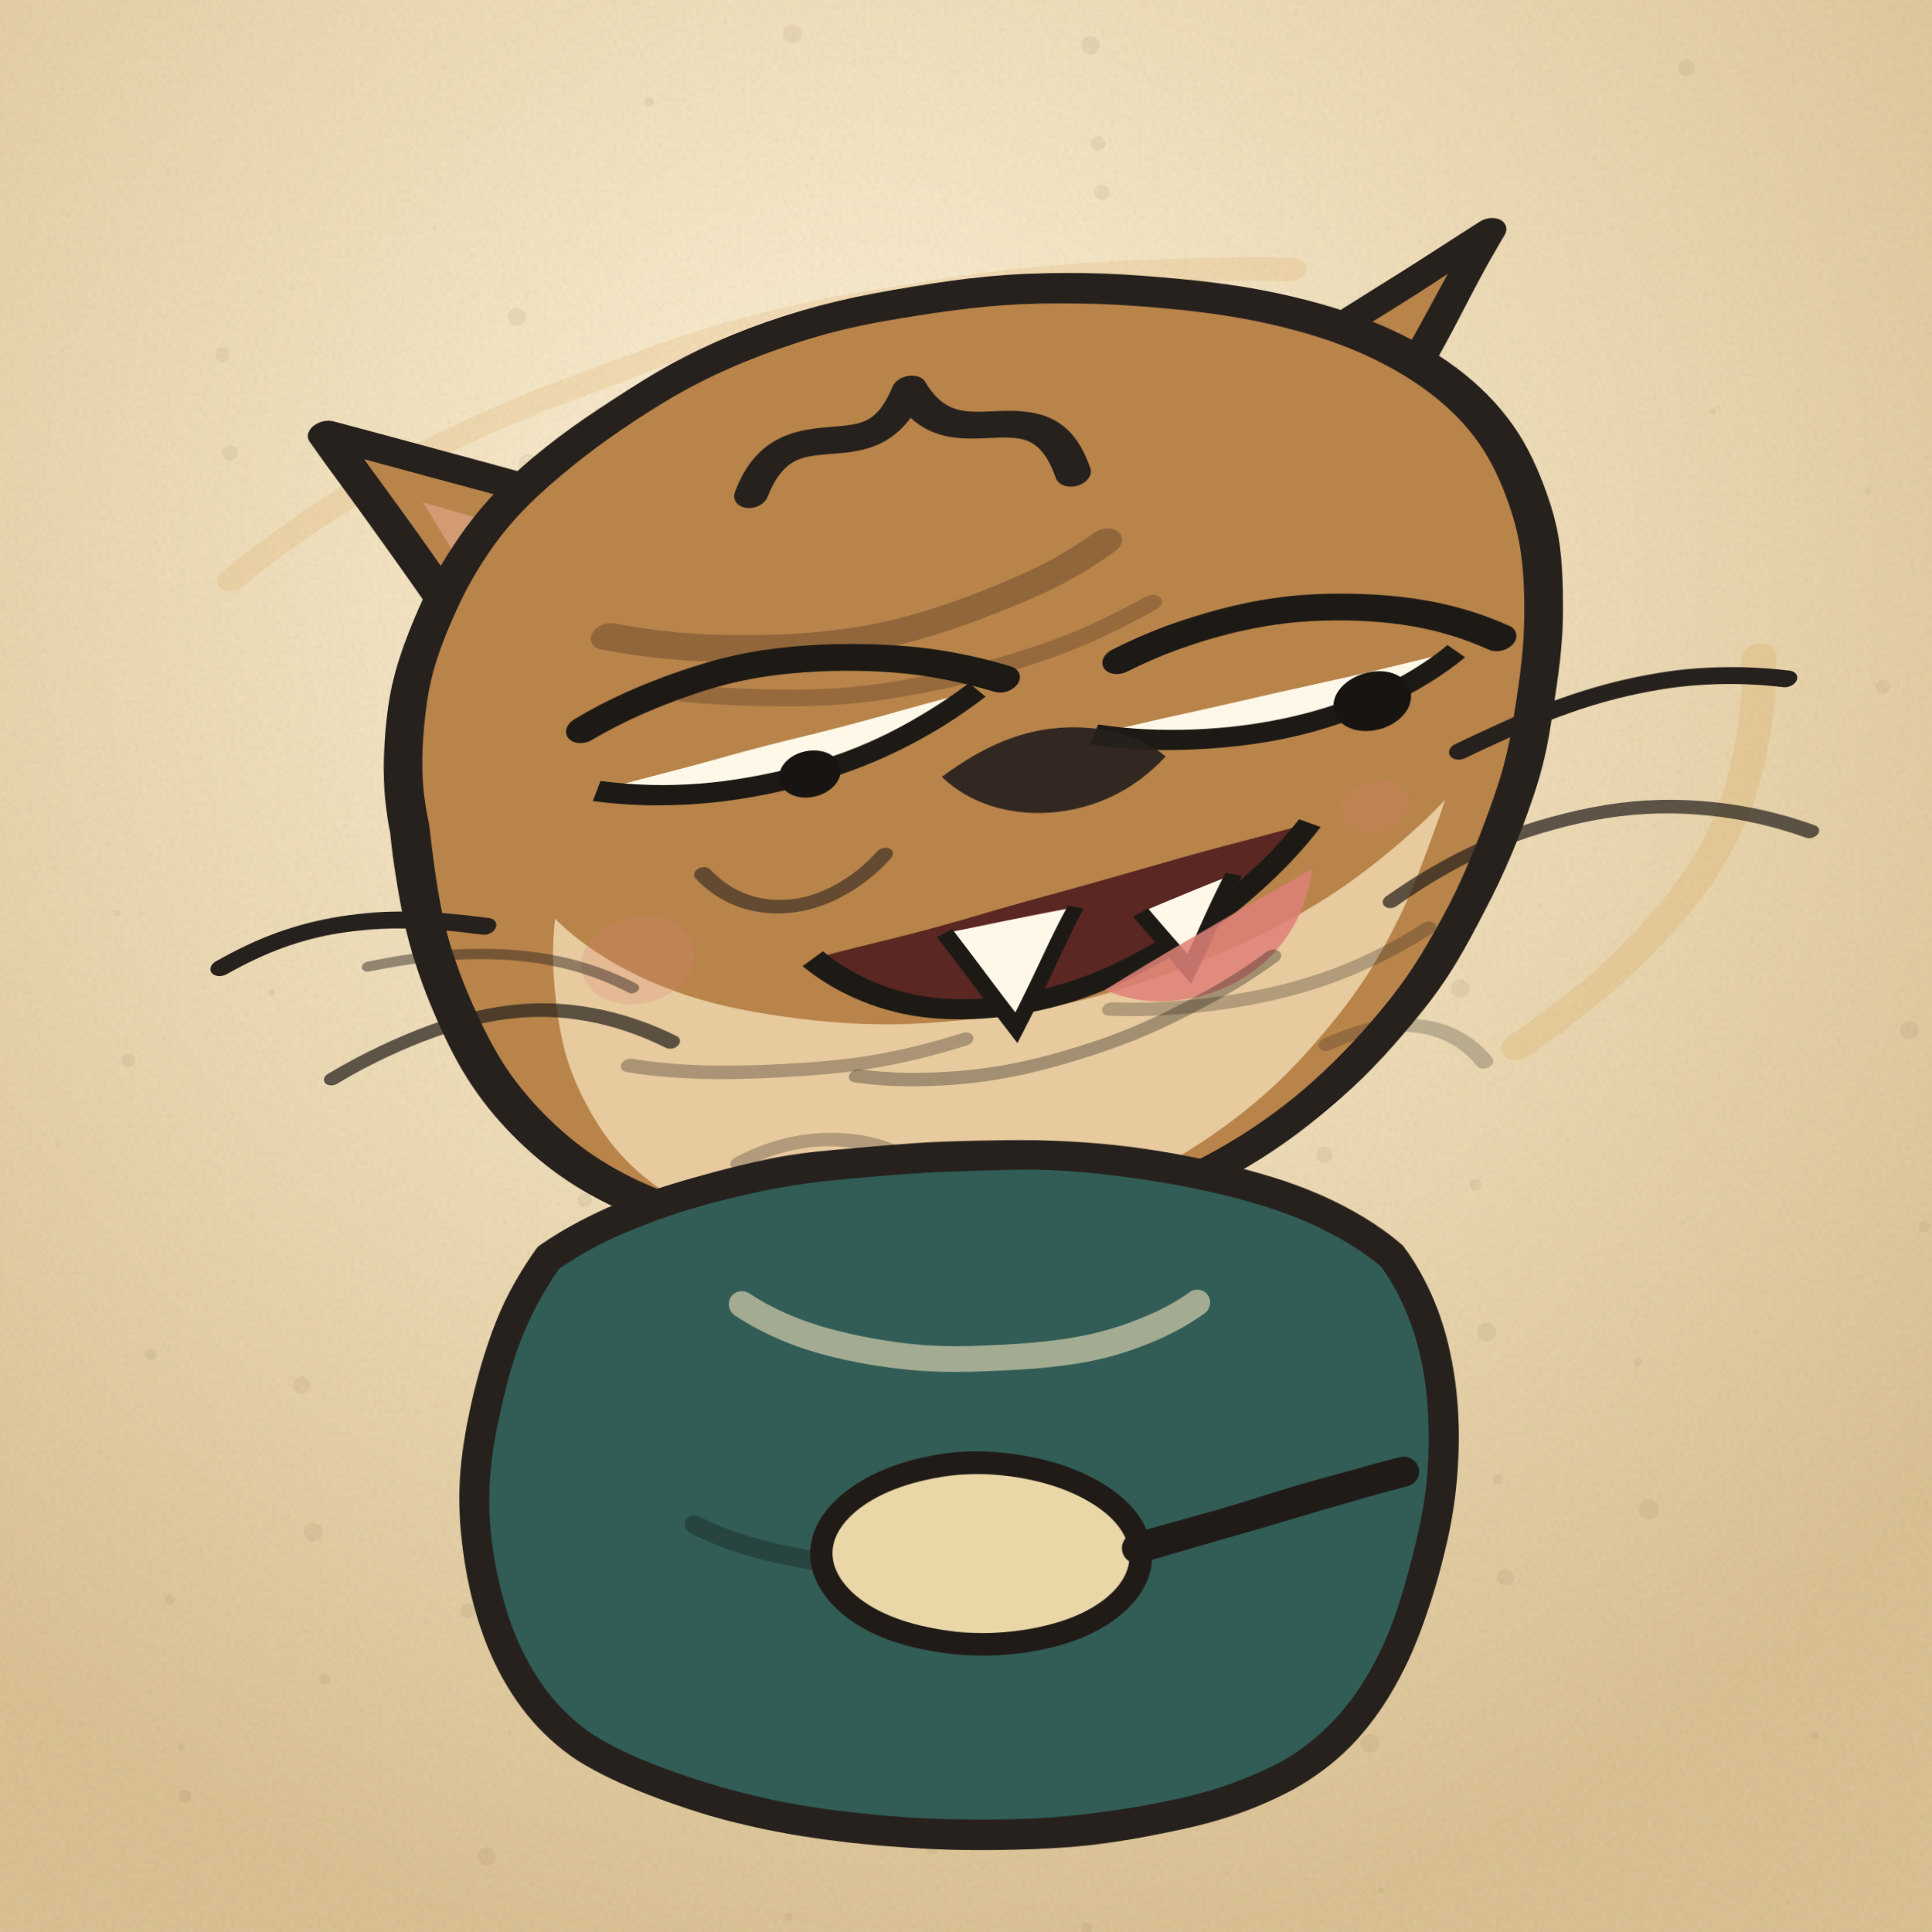
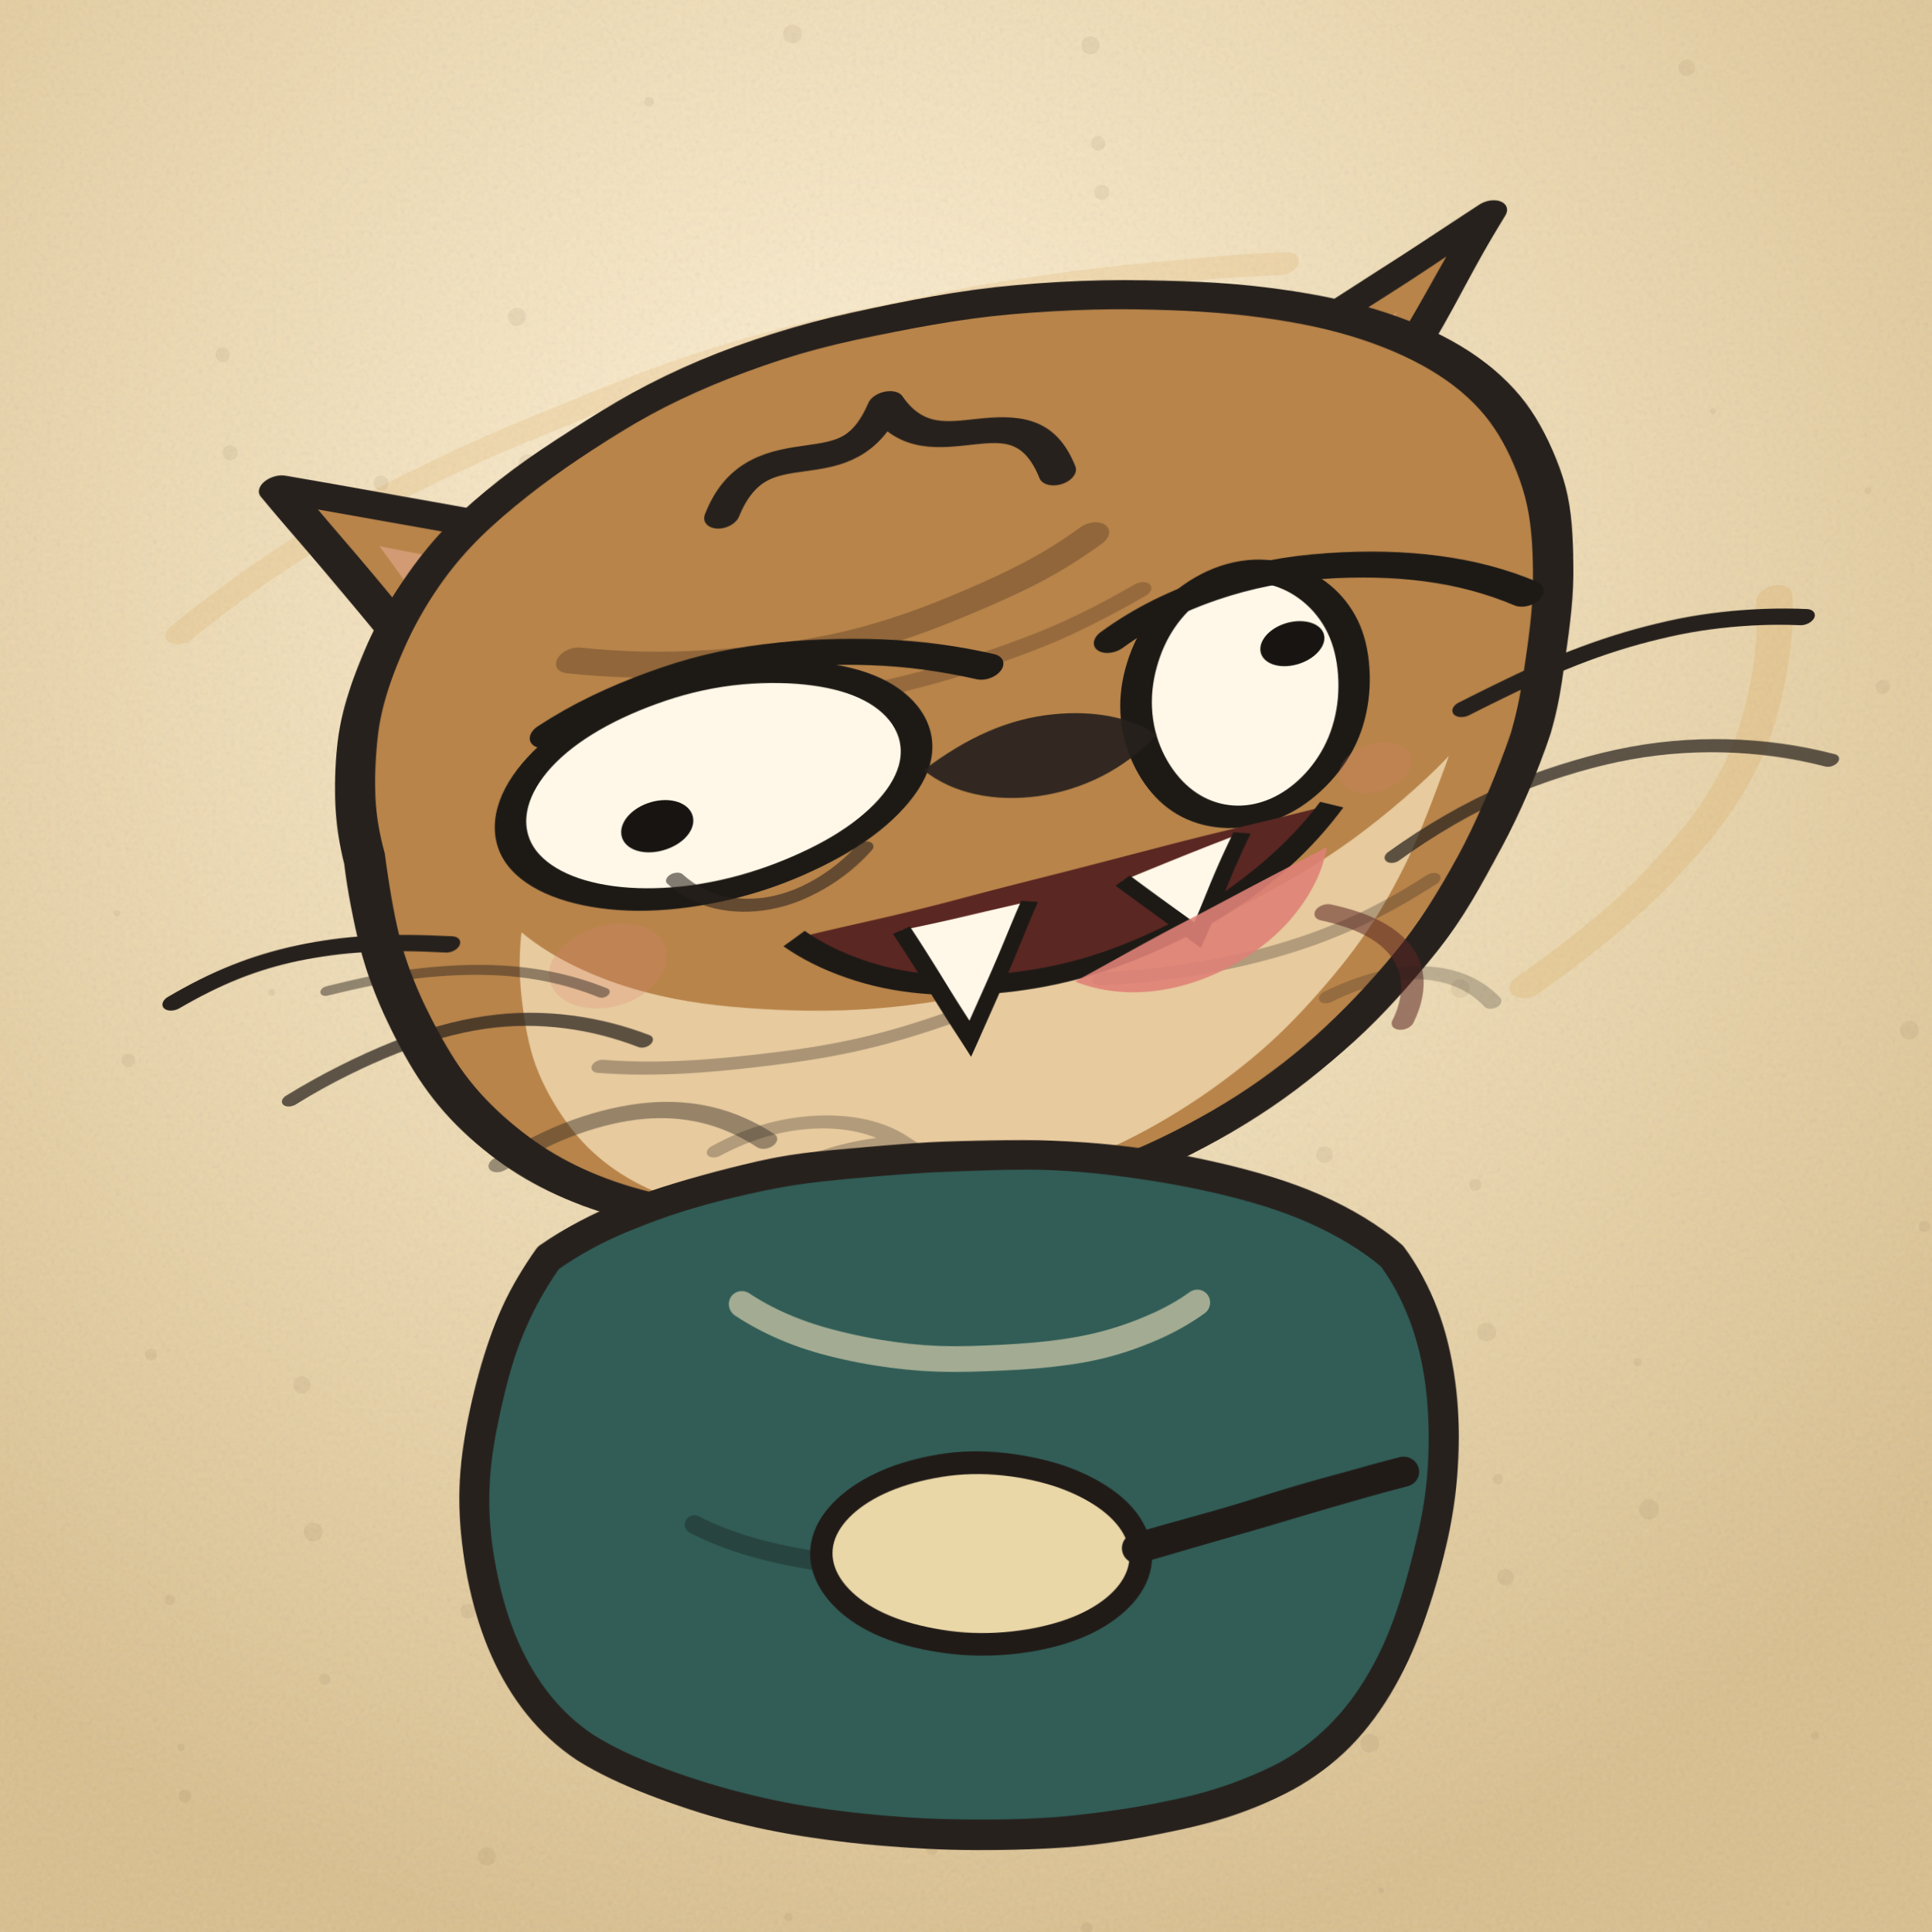
<svg xmlns="http://www.w3.org/2000/svg" width="512" height="512" viewBox="0 0 512 512">
  <defs>
    <filter id="paper" x="-20%" y="-20%" width="140%" height="140%">
      <feTurbulence type="fractalNoise" baseFrequency="0.82" numOctaves="3" seed="238" />
      <feColorMatrix type="saturate" values="0.18" />
      <feComponentTransfer>
        <feFuncA type="table" tableValues="0 0.18" />
      </feComponentTransfer>
    </filter>
    <filter id="wobble" x="-10%" y="-10%" width="120%" height="120%">
      <feTurbulence type="fractalNoise" baseFrequency="0.018" numOctaves="2" seed="155" />
      <feDisplacementMap in="SourceGraphic" scale="1.8" />
    </filter>
    <radialGradient id="wash" cx="45%" cy="30%" r="72%">
      <stop offset="0%" stop-color="#fff2d7" />
      <stop offset="58%" stop-color="#ead6ad" />
      <stop offset="100%" stop-color="#d9bf8f" />
    </radialGradient>
  </defs>
  <rect width="512" height="512" fill="url(#wash)" />
  <rect width="512" height="512" filter="url(#paper)" opacity="0.72" />
  <g>
    <circle cx="499" cy="182" r="1.9" fill="#7c6746" opacity="0.10" />
    <circle cx="344" cy="215" r="1.6" fill="#7c6746" opacity="0.10" />
    <circle cx="289" cy="12" r="2.4" fill="#7c6746" opacity="0.10" />
    <circle cx="286" cy="485" r="0.8" fill="#7c6746" opacity="0.10" />
    <circle cx="351" cy="306" r="2.2" fill="#7c6746" opacity="0.10" />
    <circle cx="308" cy="259" r="2.6" fill="#7c6746" opacity="0.10" />
    <circle cx="45" cy="424" r="1.4" fill="#7c6746" opacity="0.10" />
    <circle cx="282" cy="433" r="1.8" fill="#7c6746" opacity="0.10" />
    <circle cx="267" cy="238" r="1.2" fill="#7c6746" opacity="0.10" />
    <circle cx="80" cy="367" r="2.3" fill="#7c6746" opacity="0.10" />
    <circle cx="377" cy="132" r="2.4" fill="#7c6746" opacity="0.10" />
    <circle cx="86" cy="445" r="1.5" fill="#7c6746" opacity="0.10" />
    <circle cx="247" cy="490" r="1.6" fill="#7c6746" opacity="0.10" />
    <circle cx="172" cy="27" r="1.3" fill="#7c6746" opacity="0.10" />
    <circle cx="261" cy="160" r="2.7" fill="#7c6746" opacity="0.10" />
    <circle cx="210" cy="9" r="2.5" fill="#7c6746" opacity="0.10" />
    <circle cx="291" cy="38" r="1.9" fill="#7c6746" opacity="0.10" />
    <circle cx="72" cy="263" r="1.0" fill="#7c6746" opacity="0.10" />
    <circle cx="209" cy="508" r="1.1" fill="#7c6746" opacity="0.10" />
    <circle cx="142" cy="149" r="2.1" fill="#7c6746" opacity="0.10" />
    <circle cx="399" cy="418" r="2.2" fill="#7c6746" opacity="0.10" />
    <circle cx="292" cy="51" r="2.0" fill="#7c6746" opacity="0.10" />
    <circle cx="221" cy="152" r="2.7" fill="#7c6746" opacity="0.10" />
    <circle cx="394" cy="353" r="2.5" fill="#7c6746" opacity="0.10" />
    <circle cx="59" cy="94" r="1.9" fill="#7c6746" opacity="0.10" />
    <circle cx="320" cy="415" r="1.0" fill="#7c6746" opacity="0.10" />
    <circle cx="297" cy="116" r="2.4" fill="#7c6746" opacity="0.10" />
    <circle cx="454" cy="109" r="0.8" fill="#7c6746" opacity="0.10" />
    <circle cx="295" cy="90" r="1.6" fill="#7c6746" opacity="0.10" />
    <circle cx="156" cy="331" r="2.0" fill="#7c6746" opacity="0.10" />
    <circle cx="437" cy="400" r="2.7" fill="#7c6746" opacity="0.10" />
    <circle cx="322" cy="441" r="1.1" fill="#7c6746" opacity="0.10" />
    <circle cx="83" cy="406" r="2.5" fill="#7c6746" opacity="0.10" />
    <circle cx="312" cy="311" r="2.3" fill="#7c6746" opacity="0.10" />
    <circle cx="129" cy="492" r="2.4" fill="#7c6746" opacity="0.10" />
    <circle cx="510" cy="325" r="1.5" fill="#7c6746" opacity="0.10" />
    <circle cx="447" cy="18" r="2.2" fill="#7c6746" opacity="0.10" />
    <circle cx="276" cy="355" r="2.0" fill="#7c6746" opacity="0.10" />
    <circle cx="397" cy="392" r="1.4" fill="#7c6746" opacity="0.10" />
    <circle cx="506" cy="273" r="2.5" fill="#7c6746" opacity="0.10" />
    <circle cx="363" cy="462" r="2.5" fill="#7c6746" opacity="0.10" />
    <circle cx="48" cy="463" r="1.0" fill="#7c6746" opacity="0.10" />
    <circle cx="217" cy="100" r="1.7" fill="#7c6746" opacity="0.10" />
    <circle cx="310" cy="285" r="1.5" fill="#7c6746" opacity="0.10" />
    <circle cx="343" cy="202" r="0.9" fill="#7c6746" opacity="0.10" />
    <circle cx="140" cy="123" r="2.6" fill="#7c6746" opacity="0.10" />
    <circle cx="101" cy="128" r="2.0" fill="#7c6746" opacity="0.10" />
    <circle cx="434" cy="361" r="1.1" fill="#7c6746" opacity="0.10" />
    <circle cx="387" cy="262" r="2.5" fill="#7c6746" opacity="0.10" />
    <circle cx="40" cy="359" r="1.6" fill="#7c6746" opacity="0.10" />
    <circle cx="49" cy="476" r="1.7" fill="#7c6746" opacity="0.10" />
    <circle cx="366" cy="501" r="0.8" fill="#7c6746" opacity="0.10" />
    <circle cx="495" cy="130" r="0.9" fill="#7c6746" opacity="0.10" />
    <circle cx="260" cy="147" r="2.0" fill="#7c6746" opacity="0.10" />
    <circle cx="61" cy="120" r="2.0" fill="#7c6746" opacity="0.10" />
    <circle cx="106" cy="193" r="1.8" fill="#7c6746" opacity="0.10" />
    <circle cx="155" cy="318" r="1.9" fill="#7c6746" opacity="0.10" />
    <circle cx="288" cy="511" r="1.6" fill="#7c6746" opacity="0.10" />
    <circle cx="137" cy="84" r="2.4" fill="#7c6746" opacity="0.10" />
    <circle cx="166" cy="461" r="1.5" fill="#7c6746" opacity="0.10" />
    <circle cx="391" cy="314" r="1.6" fill="#7c6746" opacity="0.10" />
    <circle cx="124" cy="427" r="2.0" fill="#7c6746" opacity="0.10" />
    <circle cx="277" cy="368" r="1.4" fill="#7c6746" opacity="0.10" />
    <circle cx="34" cy="281" r="1.8" fill="#7c6746" opacity="0.10" />
    <circle cx="179" cy="118" r="1.9" fill="#7c6746" opacity="0.10" />
    <circle cx="280" cy="407" r="1.6" fill="#7c6746" opacity="0.10" />
    <circle cx="481" cy="460" r="1.1" fill="#7c6746" opacity="0.10" />
    <circle cx="222" cy="165" r="0.8" fill="#7c6746" opacity="0.10" />
    <circle cx="31" cy="242" r="0.9" fill="#7c6746" opacity="0.10" />
    <circle cx="244" cy="451" r="2.6" fill="#7c6746" opacity="0.10" />
    <circle cx="237" cy="360" r="2.7" fill="#7c6746" opacity="0.10" />
    <circle cx="218" cy="113" r="2.5" fill="#7c6746" opacity="0.10" />
  </g>
-   <g filter="url(#wobble)" transform="rotate(-9 256 246) translate(-18 19) skewX(-5) scale(1.16 .87)">
+   <g filter="url(#wobble)" transform="rotate(-12 256 246) translate(-30 27) skewX(-7) scale(1.22 .82)">
    <path d="M91 121 C137 83 224 50 338 78" fill="none" stroke="#d1953a" stroke-width="7" stroke-linecap="round" opacity="0.16" />
    <path d="M378 323 C417 298 438 263 439 217" fill="none" stroke="#d1953a" stroke-width="8" stroke-linecap="round" opacity="0.18" />
    <path d="M153 169 L115 82 L211 137 Z" fill="#b8844a" stroke="#27211d" stroke-width="8" stroke-linejoin="round" />
    <path d="M340 160 L384 76 L291 132 Z" fill="#b8844a" stroke="#27211d" stroke-width="8" stroke-linejoin="round" />
    <path d="M151 147 L136 107 L181 134 Z" fill="#e6ad91" opacity="0.58" />
    <path d="M340 140 L362 101 L318 130 Z" fill="#e6ad91" opacity="0.58" />
-     <path d="M128 205 C118 105 209 48 303 77 C386 102 405 158 382 242 C356 337 286 374 209 346 C154 326 130 282 128 205 Z" fill="#b8844a" stroke="#27211d" stroke-width="9" stroke-linecap="round" stroke-linejoin="round" />
+     <path d="M127 205 C115 101 208 46 306 78 C391 106 404 161 383 243 C356 338 285 377 207 347 C154 327 129 282 127 205 Z" fill="#b8844a" stroke="#27211d" stroke-width="9" stroke-linecap="round" stroke-linejoin="round" />
    <path d="M160 239 C198 301 313 307 365 245 C343 320 296 358 232 351 C183 346 151 306 160 239 Z" fill="#efd7ad" opacity="0.84" />
    <path d="M176 156 C214 174 258 174 291 151" fill="none" stroke="#6f4c2d" stroke-width="8" stroke-linecap="round" opacity="0.55" />
    <path d="M193 177 C231 190 268 189 301 172" fill="none" stroke="#6f4c2d" stroke-width="5" stroke-linecap="round" opacity="0.45" />
    <path d="M144 238 C118 228 101 227 82 237" fill="none" stroke="#27211d" stroke-width="5" stroke-linecap="round" />
    <path d="M369 231 C397 219 421 216 445 225" fill="none" stroke="#27211d" stroke-width="5" stroke-linecap="round" />
    <path d="M211 120 C222 93 239 122 249 96 C259 123 279 98 285 129" fill="none" stroke="#27211d" stroke-width="8" stroke-linecap="round" stroke-linejoin="round" />
    <path d="M174 286 C198 296 226 299 251 294" fill="none" stroke="#27211d" stroke-width="4" stroke-linecap="round" opacity="0.32" />
    <path d="M285 292 C310 299 336 296 359 283" fill="none" stroke="#27211d" stroke-width="4" stroke-linecap="round" opacity="0.28" />
-     <path d="M171 202 C202 214 235 208 260 190" fill="#fff8e8" stroke="#1d1a16" stroke-width="6" />
-     <path d="M286 209 C315 221 350 218 370 201" fill="#fff8e8" stroke="#1d1a16" stroke-width="6" />
-     <circle cx="220" cy="207" r="7" fill="#171411" />
-     <circle cx="350" cy="212" r="9" fill="#171411" />
-     <path d="M169 183 C201 166 235 169 266 188" fill="none" stroke="#1d1a16" stroke-width="8" stroke-linecap="round" />
-     <path d="M293 188 C326 174 357 180 380 199" fill="none" stroke="#1d1a16" stroke-width="8" stroke-linecap="round" />
+     <ellipse cx="204" cy="205" rx="45" ry="34" fill="#fff8e8" stroke="#1d1a16" stroke-width="7" />
+     <ellipse cx="322" cy="212" rx="24" ry="39" fill="#fff8e8" stroke="#1d1a16" stroke-width="7" />
+     <circle cx="191" cy="214" r="8" fill="#171411" />
+     <circle cx="333" cy="199" r="7" fill="#171411" />
+     <path d="M169 178 C200 160 235 166 266 186" fill="none" stroke="#1d1a16" stroke-width="8" stroke-linecap="round" />
+     <path d="M294 186 C323 166 361 176 385 199" fill="none" stroke="#1d1a16" stroke-width="8" stroke-linecap="round" />
    <path d="M250 214 C270 199 292 205 302 219 C286 236 262 233 250 214 Z" fill="#27211d" opacity="0.92" />
-     <path d="M218 263 C247 303 305 287 334 246" fill="#5b2722" stroke="#1d1a16" stroke-width="6" stroke-linejoin="round" />
-     <path d="M248 261 L263 293 L279 260" fill="#fff8e8" stroke="#1d1a16" stroke-width="4" />
-     <path d="M294 265 L304 284 L316 258" fill="#fff8e8" stroke="#1d1a16" stroke-width="4" />
-     <path d="M284 286 C304 302 329 289 334 260" fill="#df8177" opacity="0.86" />
-     <path d="M226 300 C255 311 293 306 323 284" fill="none" stroke="#1d1a16" stroke-width="4" stroke-linecap="round" opacity="0.34" />
+     <path d="M219 259 C248 300 310 296 339 253" fill="#5b2722" stroke="#1d1a16" stroke-width="6" stroke-linejoin="round" />
+     <path d="M242 263 L255 302 L271 263" fill="#fff8e8" stroke="#1d1a16" stroke-width="4" />
+     <path d="M292 263 L307 285 L319 256" fill="#fff8e8" stroke="#1d1a16" stroke-width="4" />
+     <path d="M279 291 C302 312 331 293 337 266" fill="#df8177" opacity="0.9" />
+     <path d="M335 286 C351 296 357 311 350 326" fill="none" stroke="#5b2722" stroke-width="5" stroke-linecap="round" opacity="0.55" />
    <circle cx="178" cy="255" r="13" fill="#d98270" opacity="0.24" />
    <circle cx="349" cy="244" r="8" fill="#d98270" opacity="0.18" />
    <path d="M194 232 C205 251 224 250 236 235" fill="none" stroke="#27211d" stroke-width="4" stroke-linecap="round" opacity="0.58" />
+     <path d="M150 310 C174 297 194 301 209 321" fill="none" stroke="#27211d" stroke-width="5" stroke-linecap="round" opacity="0.42" />
    <path d="M106 276 C139 257 164 263 184 281" fill="none" stroke="#27211d" stroke-width="4" stroke-linecap="round" opacity="0.72" />
    <path d="M351 273 C386 250 418 251 448 272" fill="none" stroke="#27211d" stroke-width="4" stroke-linecap="round" opacity="0.72" />
    <path d="M116 244 C143 243 162 250 176 263" fill="none" stroke="#27211d" stroke-width="3" stroke-linecap="round" opacity="0.46" />
    <path d="M198 321 C213 314 229 318 238 330 C222 327 211 331 202 341" fill="none" stroke="#27211d" stroke-width="4" stroke-linecap="round" opacity="0.28" />
    <path d="M334 313 C350 307 363 312 370 326" fill="none" stroke="#27211d" stroke-width="4" stroke-linecap="round" opacity="0.24" />
  </g>
  <g filter="url(#wobble)">
    <path d="M145 333 C194 300 324 294 369 333 C395 368 382 449 341 471 C293 496 197 489 155 463 C117 438 119 368 145 333 Z" fill="#315d56" stroke="#27211d" stroke-width="8" stroke-linejoin="round" />
    <path d="M197 346 C226 365 289 365 317 345" fill="none" stroke="#f5e5bf" stroke-width="7" stroke-linecap="round" opacity="0.58" />
    <path d="M184 404 C217 421 289 422 327 402" fill="none" stroke="#151515" stroke-width="5" stroke-linecap="round" opacity="0.34" />
    <ellipse cx="260" cy="412" rx="42" ry="24" fill="#ead7a7" stroke="#211b18" stroke-width="6" />
    <path d="M301 410 L372 390" stroke="#211b18" stroke-width="8" stroke-linecap="round" />
  </g>
</svg>
